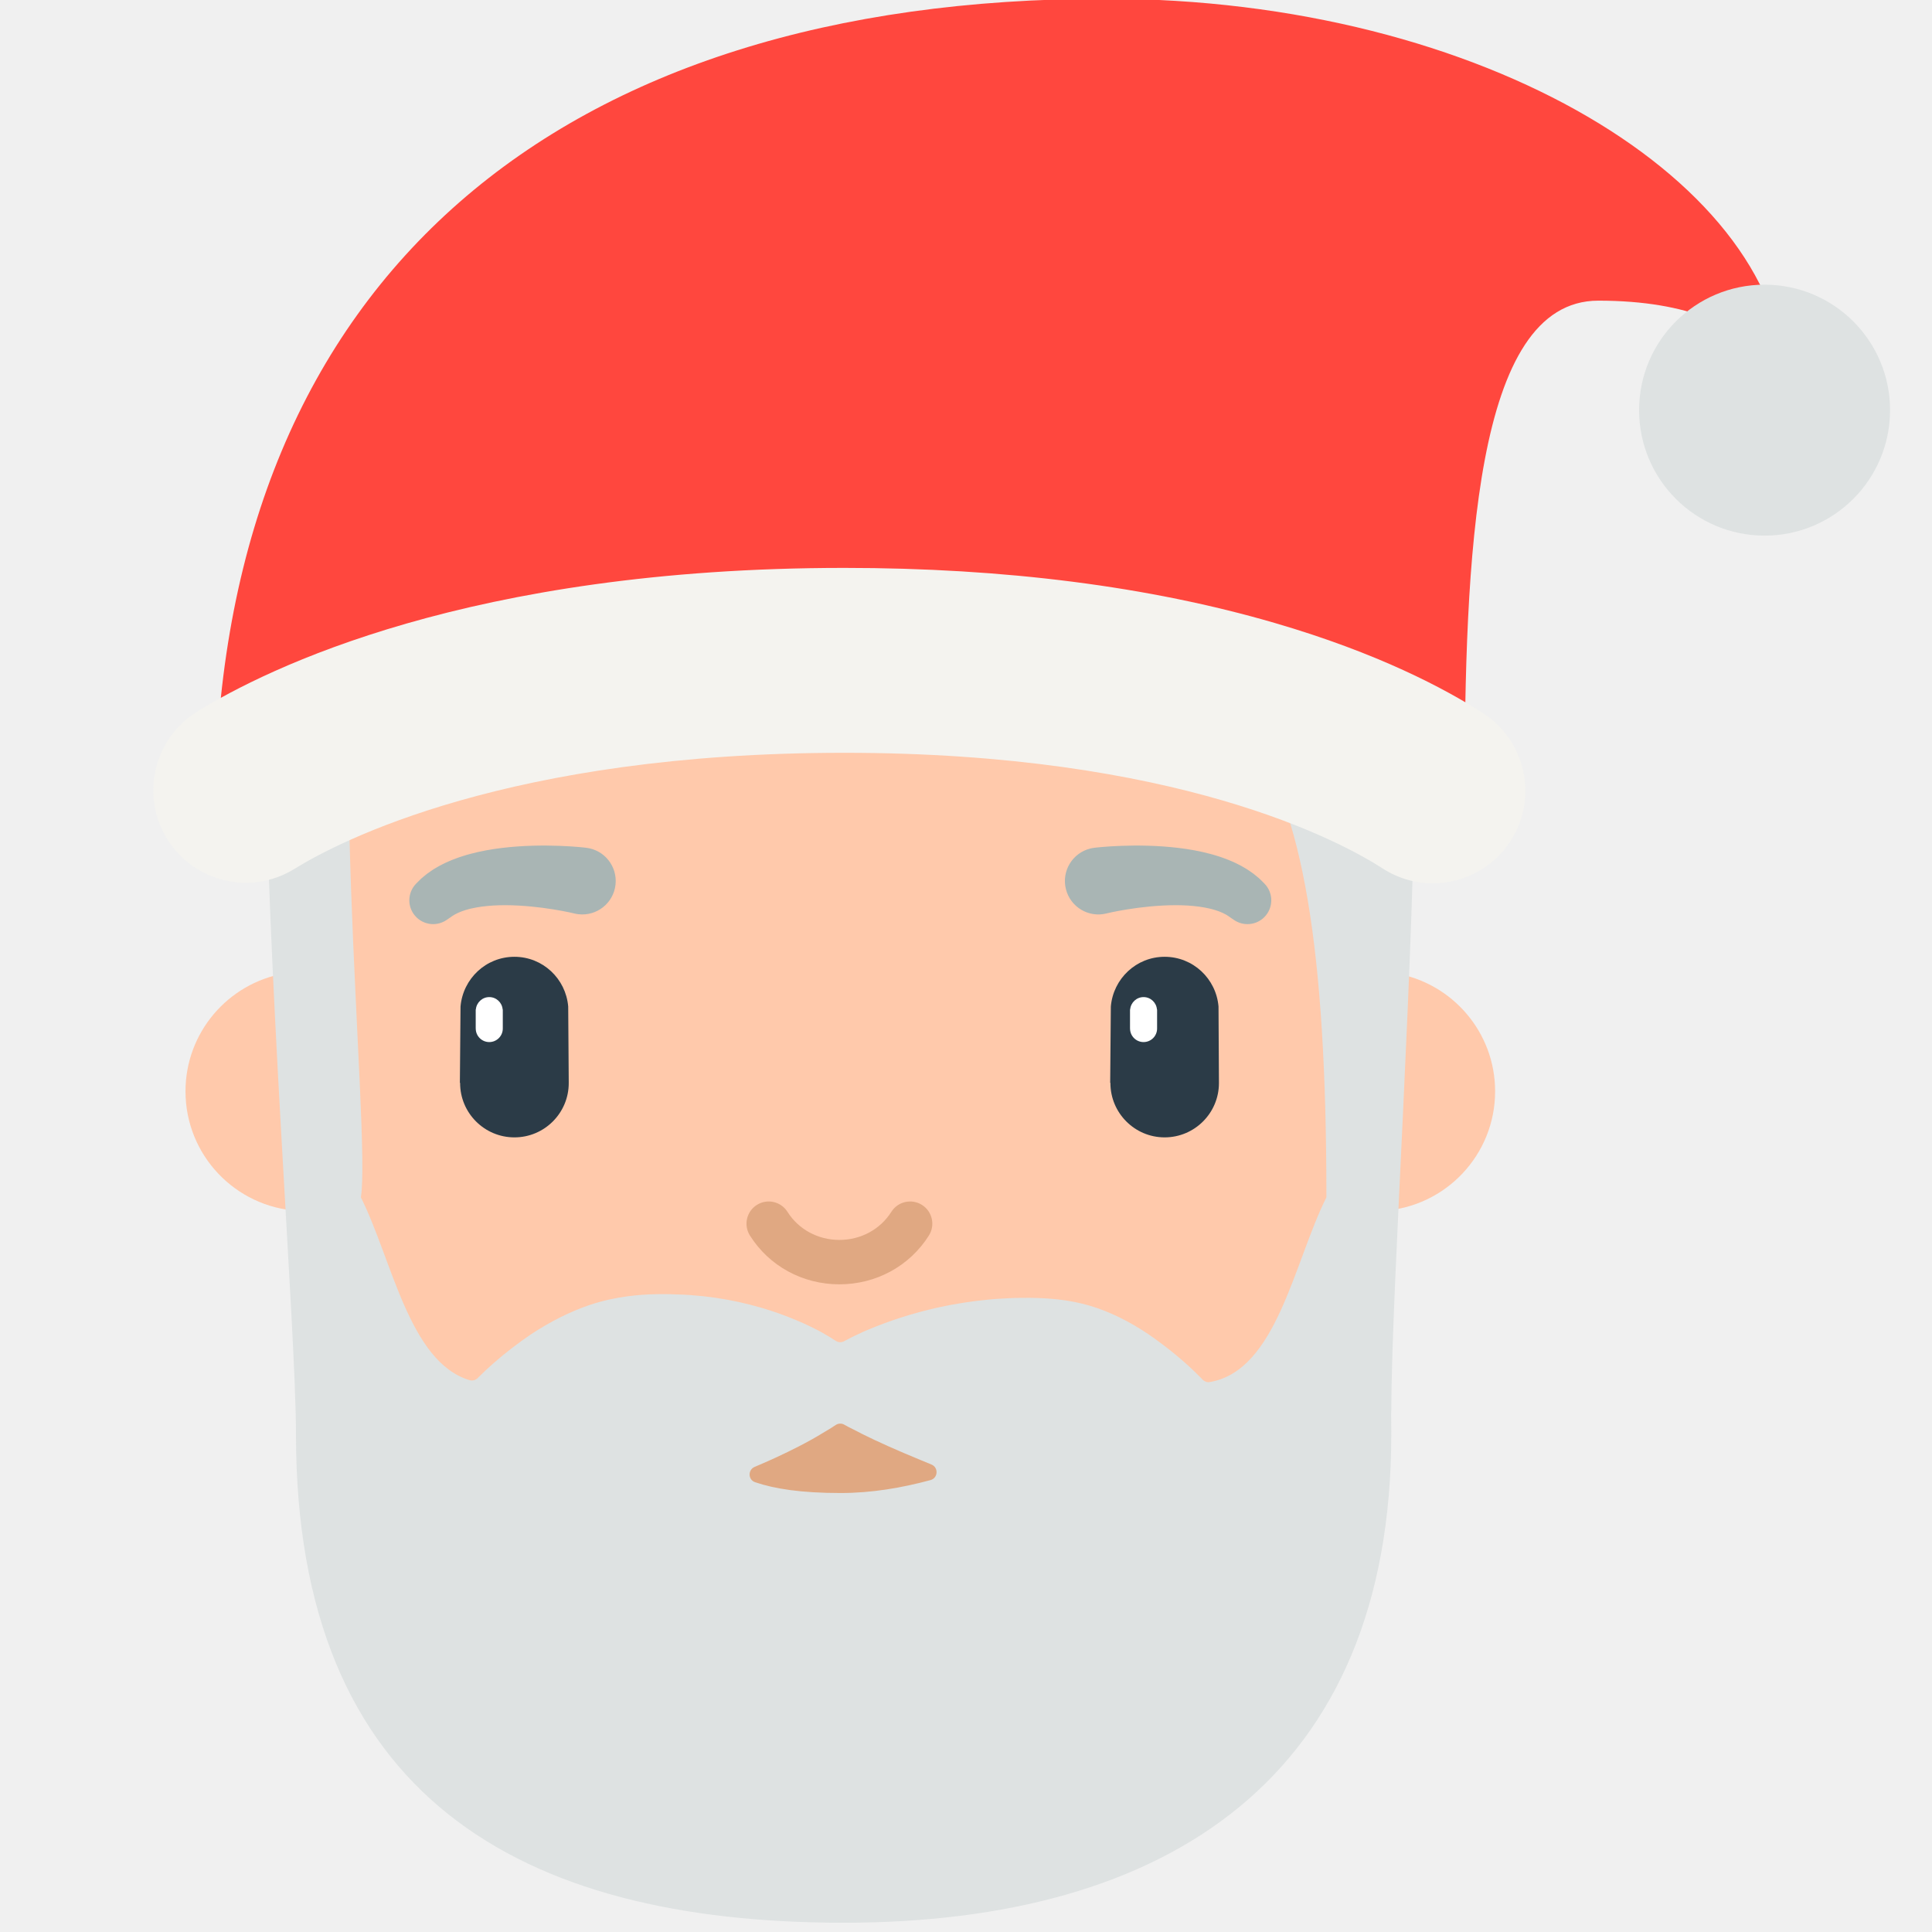
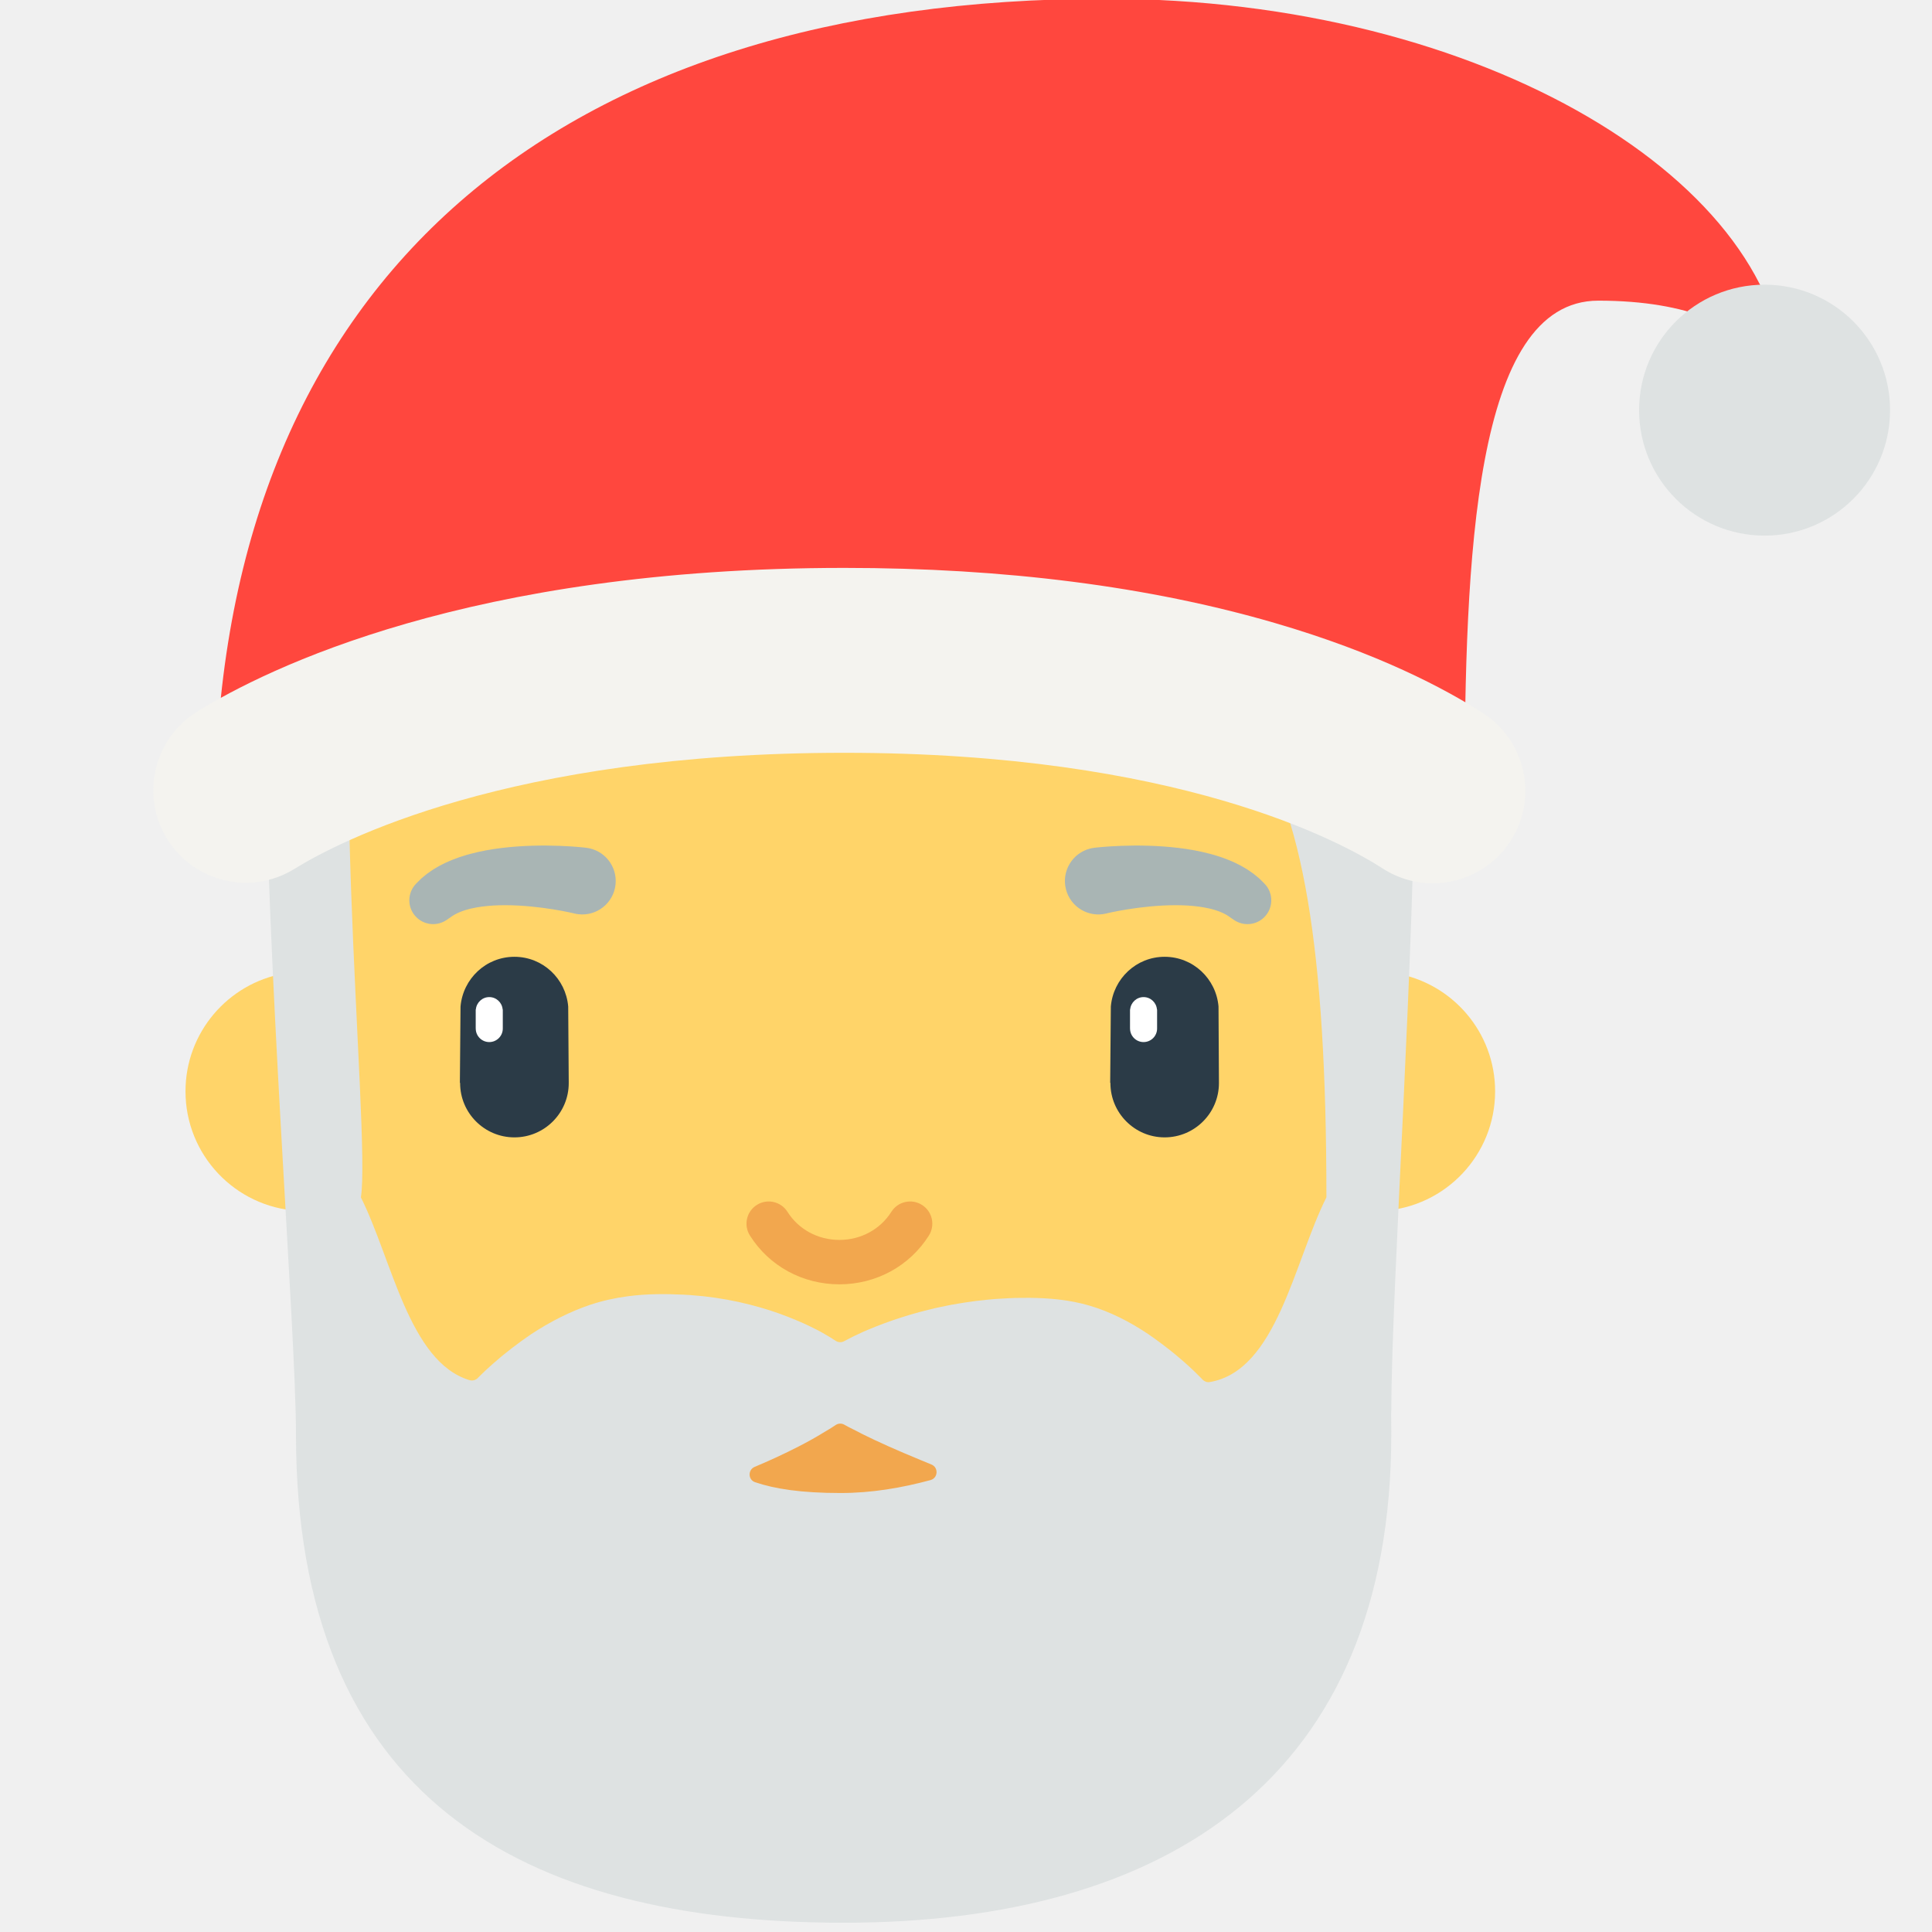
<svg xmlns="http://www.w3.org/2000/svg" version="1.1" x="0px" y="0px" viewBox="0 0 512 512" enable-background="new 0 0 512 512" xml:space="preserve">
  <g id="Layer_2">
-     <path fill="#FFC9AB" d="M366.462,320.88l-0.367,6.718c0,79.189-64.221,143.389-143.395,143.389   c-79.205,0-143.395-64.2-143.395-143.389l-0.393-6.718c-16.595-1.017-29.753-14.807-29.753-31.664   c0-15.59,11.255-28.552,26.073-31.219l-3.342-57.114c0-84.396,61.902-136.479,146.314-136.479   c84.391,0,154.81,52.083,154.81,136.479l-3.116,57.07c14.941,2.565,26.324,15.586,26.324,31.264   C396.221,306.075,383.06,319.866,366.462,320.88z" />
+     <path fill="#FFD469" d="M366.462,320.88l-0.367,6.718c0,79.189-64.221,143.389-143.395,143.389   c-79.205,0-143.395-64.2-143.395-143.389l-0.393-6.718c-16.595-1.017-29.753-14.807-29.753-31.664   c0-15.59,11.255-28.552,26.073-31.219l-3.342-57.114c0-84.396,61.902-136.479,146.314-136.479   c84.391,0,154.81,52.083,154.81,136.479l-3.116,57.07c14.941,2.565,26.324,15.586,26.324,31.264   C396.221,306.075,383.06,319.866,366.462,320.88z" />
  </g>
  <g id="Layer_3">
    <path fill="#2B3B47" d="M150.723,286.966h-0.03c0,0.03,0.03,0.041,0.03,0.056c0,7.946-6.447,14.394-14.394,14.394   s-14.394-6.447-14.394-14.394c0-0.016,0-0.026,0-0.056h-0.062l0.173-20.234c0.642-7.371,6.743-13.171,14.282-13.171   c7.518,0,13.619,5.8,14.252,13.171L150.723,286.966z M322.919,266.731c-0.633-7.371-6.743-13.171-14.282-13.171   c-7.509,0-13.619,5.8-14.252,13.171l-0.174,20.234h0.062c0,0.03,0,0.041,0,0.056c0,7.946,6.447,14.394,14.364,14.394   c7.947,0,14.394-6.447,14.394-14.394c0-0.016,0-0.026,0-0.056l0,0L322.919,266.731z" />
  </g>
  <g id="Layer_4">
    <path fill="#FFFFFF" d="M133.245,267.519v5.043l0,0v0.014c0,1.979-1.608,3.584-3.584,3.584c-1.979,0-3.584-1.605-3.584-3.584   v-0.014h-0.008v-5.043h0.036c0.165-1.831,1.684-3.279,3.556-3.279c1.869,0,3.396,1.448,3.546,3.279H133.245z M306.604,267.519   c-0.15-1.831-1.677-3.279-3.546-3.279c-1.872,0-3.391,1.448-3.556,3.279h-0.036v5.043h0.008v0.014c0,1.979,1.605,3.584,3.584,3.584   c1.976,0,3.584-1.605,3.584-3.584v-0.014l0,0v-5.043H306.604z" />
  </g>
  <g id="Layer_5">
    <path fill="#A9B5B4" d="M152.166,242.078c0,0-0.116-0.029-0.333-0.083c-0.252-0.056-0.622-0.138-1.093-0.242   c-0.967-0.205-2.392-0.481-4.113-0.757c-3.44-0.561-8.094-1.094-12.579-1.11c-1.12-0.005-2.225,0.024-3.296,0.085   c-1.064,0.069-2.104,0.155-3.067,0.292c-0.486,0.064-0.96,0.131-1.402,0.219c-0.457,0.074-0.887,0.163-1.291,0.262   c-0.421,0.085-0.801,0.192-1.165,0.298c-0.379,0.095-0.71,0.211-1.027,0.322c-0.331,0.102-0.621,0.217-0.882,0.333   c-0.272,0.11-0.535,0.211-0.739,0.327c-0.212,0.112-0.435,0.204-0.607,0.304c-0.168,0.101-0.323,0.194-0.462,0.278   c-0.301,0.157-0.444,0.318-0.593,0.405c-0.136,0.092-0.209,0.142-0.209,0.142l-0.972,0.66c-2.884,1.959-6.81,1.209-8.769-1.675   c-1.729-2.546-1.345-5.904,0.751-8.004c0,0,0.162-0.162,0.464-0.466c0.308-0.287,0.748-0.781,1.351-1.26   c0.303-0.246,0.638-0.519,1.003-0.816c0.369-0.285,0.774-0.549,1.209-0.852c0.436-0.311,0.901-0.583,1.396-0.869   c0.496-0.298,1.018-0.586,1.562-0.846c0.546-0.278,1.118-0.557,1.704-0.796c0.59-0.258,1.2-0.512,1.821-0.729   c0.626-0.238,1.266-0.459,1.916-0.654c0.655-0.216,1.317-0.399,1.989-0.577c1.349-0.366,2.726-0.659,4.123-0.925   c1.393-0.256,2.801-0.468,4.199-0.636c5.594-0.673,11.052-0.703,15.144-0.552c2.047,0.074,3.754,0.189,4.972,0.293   c0.621,0.058,1.109,0.104,1.442,0.135c0.367,0.042,0.562,0.064,0.562,0.064l0.14,0.016c4.865,0.557,8.357,4.952,7.8,9.817   s-4.952,8.357-9.817,7.8C152.927,242.24,152.518,242.163,152.166,242.078z M290.018,224.67c-0.359,0.044-0.719,0.11-1.079,0.199   c-4.752,1.181-7.647,5.99-6.467,10.742c1.181,4.752,5.99,7.647,10.742,6.467c0,0,0.116-0.029,0.333-0.083   c0.252-0.056,0.622-0.138,1.093-0.242c0.967-0.205,2.392-0.481,4.113-0.757c3.44-0.561,8.094-1.094,12.579-1.11   c1.12-0.005,2.225,0.024,3.296,0.085c1.064,0.069,2.104,0.155,3.067,0.292c0.486,0.064,0.96,0.131,1.402,0.219   c0.457,0.074,0.887,0.163,1.291,0.262c0.421,0.085,0.801,0.192,1.165,0.298c0.379,0.095,0.71,0.211,1.027,0.322   c0.331,0.102,0.621,0.217,0.882,0.333c0.272,0.11,0.535,0.211,0.739,0.327c0.212,0.112,0.435,0.204,0.607,0.304   c0.168,0.101,0.323,0.194,0.462,0.278c0.301,0.157,0.444,0.318,0.593,0.405c0.136,0.092,0.209,0.142,0.209,0.142l0.974,0.663   c2.453,1.669,5.823,1.419,8.002-0.754c2.469-2.461,2.476-6.459,0.014-8.928c0,0-0.162-0.162-0.464-0.466   c-0.308-0.287-0.748-0.781-1.351-1.26c-0.303-0.246-0.638-0.519-1.003-0.816c-0.369-0.285-0.774-0.549-1.209-0.852   c-0.436-0.311-0.901-0.583-1.396-0.869c-0.496-0.298-1.018-0.586-1.562-0.846c-0.546-0.278-1.118-0.557-1.704-0.796   c-0.59-0.258-1.2-0.512-1.821-0.729c-0.626-0.238-1.266-0.459-1.916-0.654c-0.655-0.216-1.317-0.399-1.989-0.577   c-1.349-0.366-2.726-0.659-4.123-0.925c-1.393-0.256-2.801-0.468-4.199-0.636c-5.594-0.673-11.052-0.703-15.144-0.552   c-2.047,0.074-3.754,0.189-4.972,0.293c-0.621,0.058-1.109,0.104-1.442,0.135c-0.367,0.042-0.562,0.064-0.562,0.064L290.018,224.67   z" />
  </g>
  <g id="Layer_6">
-     <path fill="#E0A882" d="M222.445,340.36c-0.005,0-0.01,0-0.015,0c-9.736-0.005-18.594-4.84-23.694-12.933   c-1.732-2.75-0.908-6.383,1.841-8.116c2.749-1.734,6.383-0.909,8.116,1.841c2.934,4.656,8.072,7.437,13.743,7.44   c0.003,0,0.006,0,0.009,0c5.679,0,10.826-2.783,13.771-7.445c1.736-2.748,5.371-3.569,8.117-1.833   c2.748,1.735,3.569,5.37,1.833,8.117C241.052,335.527,232.184,340.36,222.445,340.36z M303.422,383.394   c7.923-6.019,9.463-17.321,3.444-25.241c-6.015-7.92-17.321-9.47-25.241-3.444c-35.983,27.336-82.477,27.339-118.45,0   c-7.917-6.019-19.219-4.476-25.242,3.442c-6.019,7.923-4.479,19.224,3.443,25.243c24.231,18.416,52.621,27.622,81.02,27.622   C250.788,411.016,279.192,401.805,303.422,383.394z" />
+     <path fill="#F2A74E" d="M222.445,340.36c-0.005,0-0.01,0-0.015,0c-9.736-0.005-18.594-4.84-23.694-12.933   c-1.732-2.75-0.908-6.383,1.841-8.116c2.749-1.734,6.383-0.909,8.116,1.841c2.934,4.656,8.072,7.437,13.743,7.44   c0.003,0,0.006,0,0.009,0c5.679,0,10.826-2.783,13.771-7.445c1.736-2.748,5.371-3.569,8.117-1.833   c2.748,1.735,3.569,5.37,1.833,8.117C241.052,335.527,232.184,340.36,222.445,340.36z M303.422,383.394   c7.923-6.019,9.463-17.321,3.444-25.241c-6.015-7.92-17.321-9.47-25.241-3.444c-35.983,27.336-82.477,27.339-118.45,0   c-7.917-6.019-19.219-4.476-25.242,3.442c-6.019,7.923-4.479,19.224,3.443,25.243c24.231,18.416,52.621,27.622,81.02,27.622   C250.788,411.016,279.192,401.805,303.422,383.394z" />
  </g>
  <g id="Layer_7">
    <path fill="#DEE2E2" d="M375.02,194.516c0-57.594-33.936-135.252-135.696-135.252c0,0-8.624,5.232-20.895,13.441   c-8.409-8.383-13.691-13.441-13.691-13.441c-101.759,0-134.378,67.477-134.378,130.518c0,63.041,8.077,162.331,8.077,190.304   c0,95.848,59.149,129.46,145.134,129.46s145.134-38.56,145.134-129.46c0-1.903-0.011-3.777-0.031-5.623   c0.033-0.288,0.05-0.639,0.05-1.057C368.726,341.595,375.02,252.109,375.02,194.516z M246.591,392.239   c-7.601,2.057-15.558,3.426-23.847,3.426c-10.396,0-17.458-1.097-22.635-2.865c-1.872-0.639-1.946-3.237-0.167-4.041   c0.378-0.162,0.764-0.327,1.134-0.485c0.774-0.329,1.537-0.66,2.287-0.992s1.487-0.664,2.21-0.997   c2.167-0.996,4.201-1.988,6.048-2.939c1.232-0.634,2.38-1.249,3.43-1.835c0.525-0.293,1.025-0.579,1.499-0.856   c0.944-0.534,1.815-1.113,2.6-1.559c0.774-0.451,1.433-0.856,1.966-1.224c0.003-0.002,0.006-0.004,0.009-0.006   c0.128-0.083,0.249-0.162,0.361-0.236c0.668-0.44,1.516-0.476,2.22-0.095c0.084,0.046,0.173,0.093,0.266,0.143   c1.045,0.619,2.687,1.346,4.571,2.367c1.908,0.939,4.219,2.051,6.862,3.222c2.63,1.159,5.559,2.441,8.679,3.706   c0.902,0.377,1.819,0.754,2.749,1.133C248.768,388.894,248.607,391.694,246.591,392.239z M320.569,366.266   c-0.687,0.115-1.382-0.145-1.866-0.646c-0.164-0.17-0.328-0.341-0.493-0.513c-4.206-4.292-8.971-8.139-13.93-11.566   c-4.978-3.337-10.266-6-15.631-7.556c-5.368-1.575-10.723-1.986-15.798-2.045c-1.259,0.009-2.507,0.018-3.743,0.027   c-1.241,0.025-2.435,0.121-3.63,0.18c-2.389,0.088-4.681,0.397-6.906,0.628c-2.219,0.282-4.348,0.638-6.398,0.994   c-2.034,0.428-4.003,0.78-5.858,1.271c-3.72,0.887-7.067,1.941-10,2.942c-2.921,1.023-5.461,2.051-7.549,2.956   c-2.112,0.956-3.61,1.705-4.705,2.305c-0.133,0.069-0.258,0.136-0.374,0.198c-0.701,0.375-1.543,0.332-2.21-0.103   c-0.139-0.09-0.289-0.187-0.451-0.29c-0.268-0.182-0.568-0.373-0.898-0.574c-0.33-0.201-0.69-0.412-1.078-0.635   c-0.383-0.223-0.803-0.475-1.259-0.734s-0.947-0.526-1.474-0.778c-1.044-0.544-2.204-1.08-3.474-1.675   c-1.261-0.539-2.631-1.152-4.098-1.708c-2.945-1.157-6.305-2.259-10.044-3.204c-3.738-0.963-7.861-1.735-12.312-2.227   c-2.237-0.229-4.527-0.418-6.925-0.471c-1.189-0.058-2.405-0.087-3.638-0.089c-1.234-0.002-2.485,0.023-3.745,0.074   c-0.634,0.029-1.272,0.066-1.913,0.112c-1.282,0.093-2.576,0.222-3.88,0.397c-3.259,0.435-6.577,1.148-9.901,2.257   c-1.328,0.445-2.652,0.947-3.971,1.5c-1.319,0.553-2.631,1.158-3.934,1.81c-2.605,1.304-5.172,2.796-7.672,4.44   c-3.551,2.412-6.999,5.048-10.226,7.904c-1.297,1.148-2.567,2.322-3.78,3.546c-0.004,0.004-0.008,0.008-0.012,0.013   c-0.06,0.062-0.12,0.122-0.18,0.184c-0.576,0.589-1.436,0.795-2.224,0.555c-15.977-4.873-20.477-31.9-28.753-48.438c0,0,0,0,0,0   c2.787-16.393-10.693-144.806,2.98-167.966c7.485-12.678,24.317,8.306,37.002,19.164c16.619,14.226,83.017,10.377,124.454,1.797   c66.413-0.505,91.44,14.893,91.44,147.004c0,0,0,0,0,0C342.868,334.578,338.347,363.295,320.569,366.266z" />
  </g>
  <g id="Layer_8">
    <path fill="#FF473E" d="M223.614,189.097c-85.662,0-130.48,22.732-144.394,31.35c-5.329,3.301-12.242,3.116-17.172-0.754   c-3.18-2.497-5.116-5.948-5.041-9.74C59.68,73.381,148.329-0.331,292.94-0.331c100.602,0,180.163,49.134,180.163,102.587   c0,6.94,0-22.579-49.529-22.579c-33.07,0-35.32,68.68-35.473,130.97c-0.008,3.11-1.369,5.971-3.651,8.251   c-4.983,4.977-12.889,5.501-18.807,1.683C351.837,211.676,308.467,189.097,223.614,189.097z" />
  </g>
  <g id="Layer_9">
    <path fill="#F4F3EF" d="M379.708,234.084c-4.549,0-9.15-1.266-13.257-3.915c-11.154-7.195-54.409-30.67-142.721-30.67   c-89.11,0-134.048,23.546-145.698,30.763c-11.503,7.125-26.603,3.576-33.729-7.927c-7.125-11.503-3.576-26.604,7.927-33.729   C70.726,177.149,124.465,150.5,223.73,150.5c42.499,0,80.896,4.913,114.123,14.602c27.334,7.971,45.083,17.392,55.158,23.891   c11.371,7.335,14.643,22.499,7.308,33.869C395.635,230.125,387.754,234.084,379.708,234.084z" />
  </g>
  <g id="Layer_10">
    <path fill="#DEE2E2" d="M500.885,108.694c0,18.364-14.887,33.252-33.252,33.252s-33.252-14.887-33.252-33.252   s14.887-33.252,33.252-33.252S500.885,90.329,500.885,108.694z" />
  </g>
</svg>
